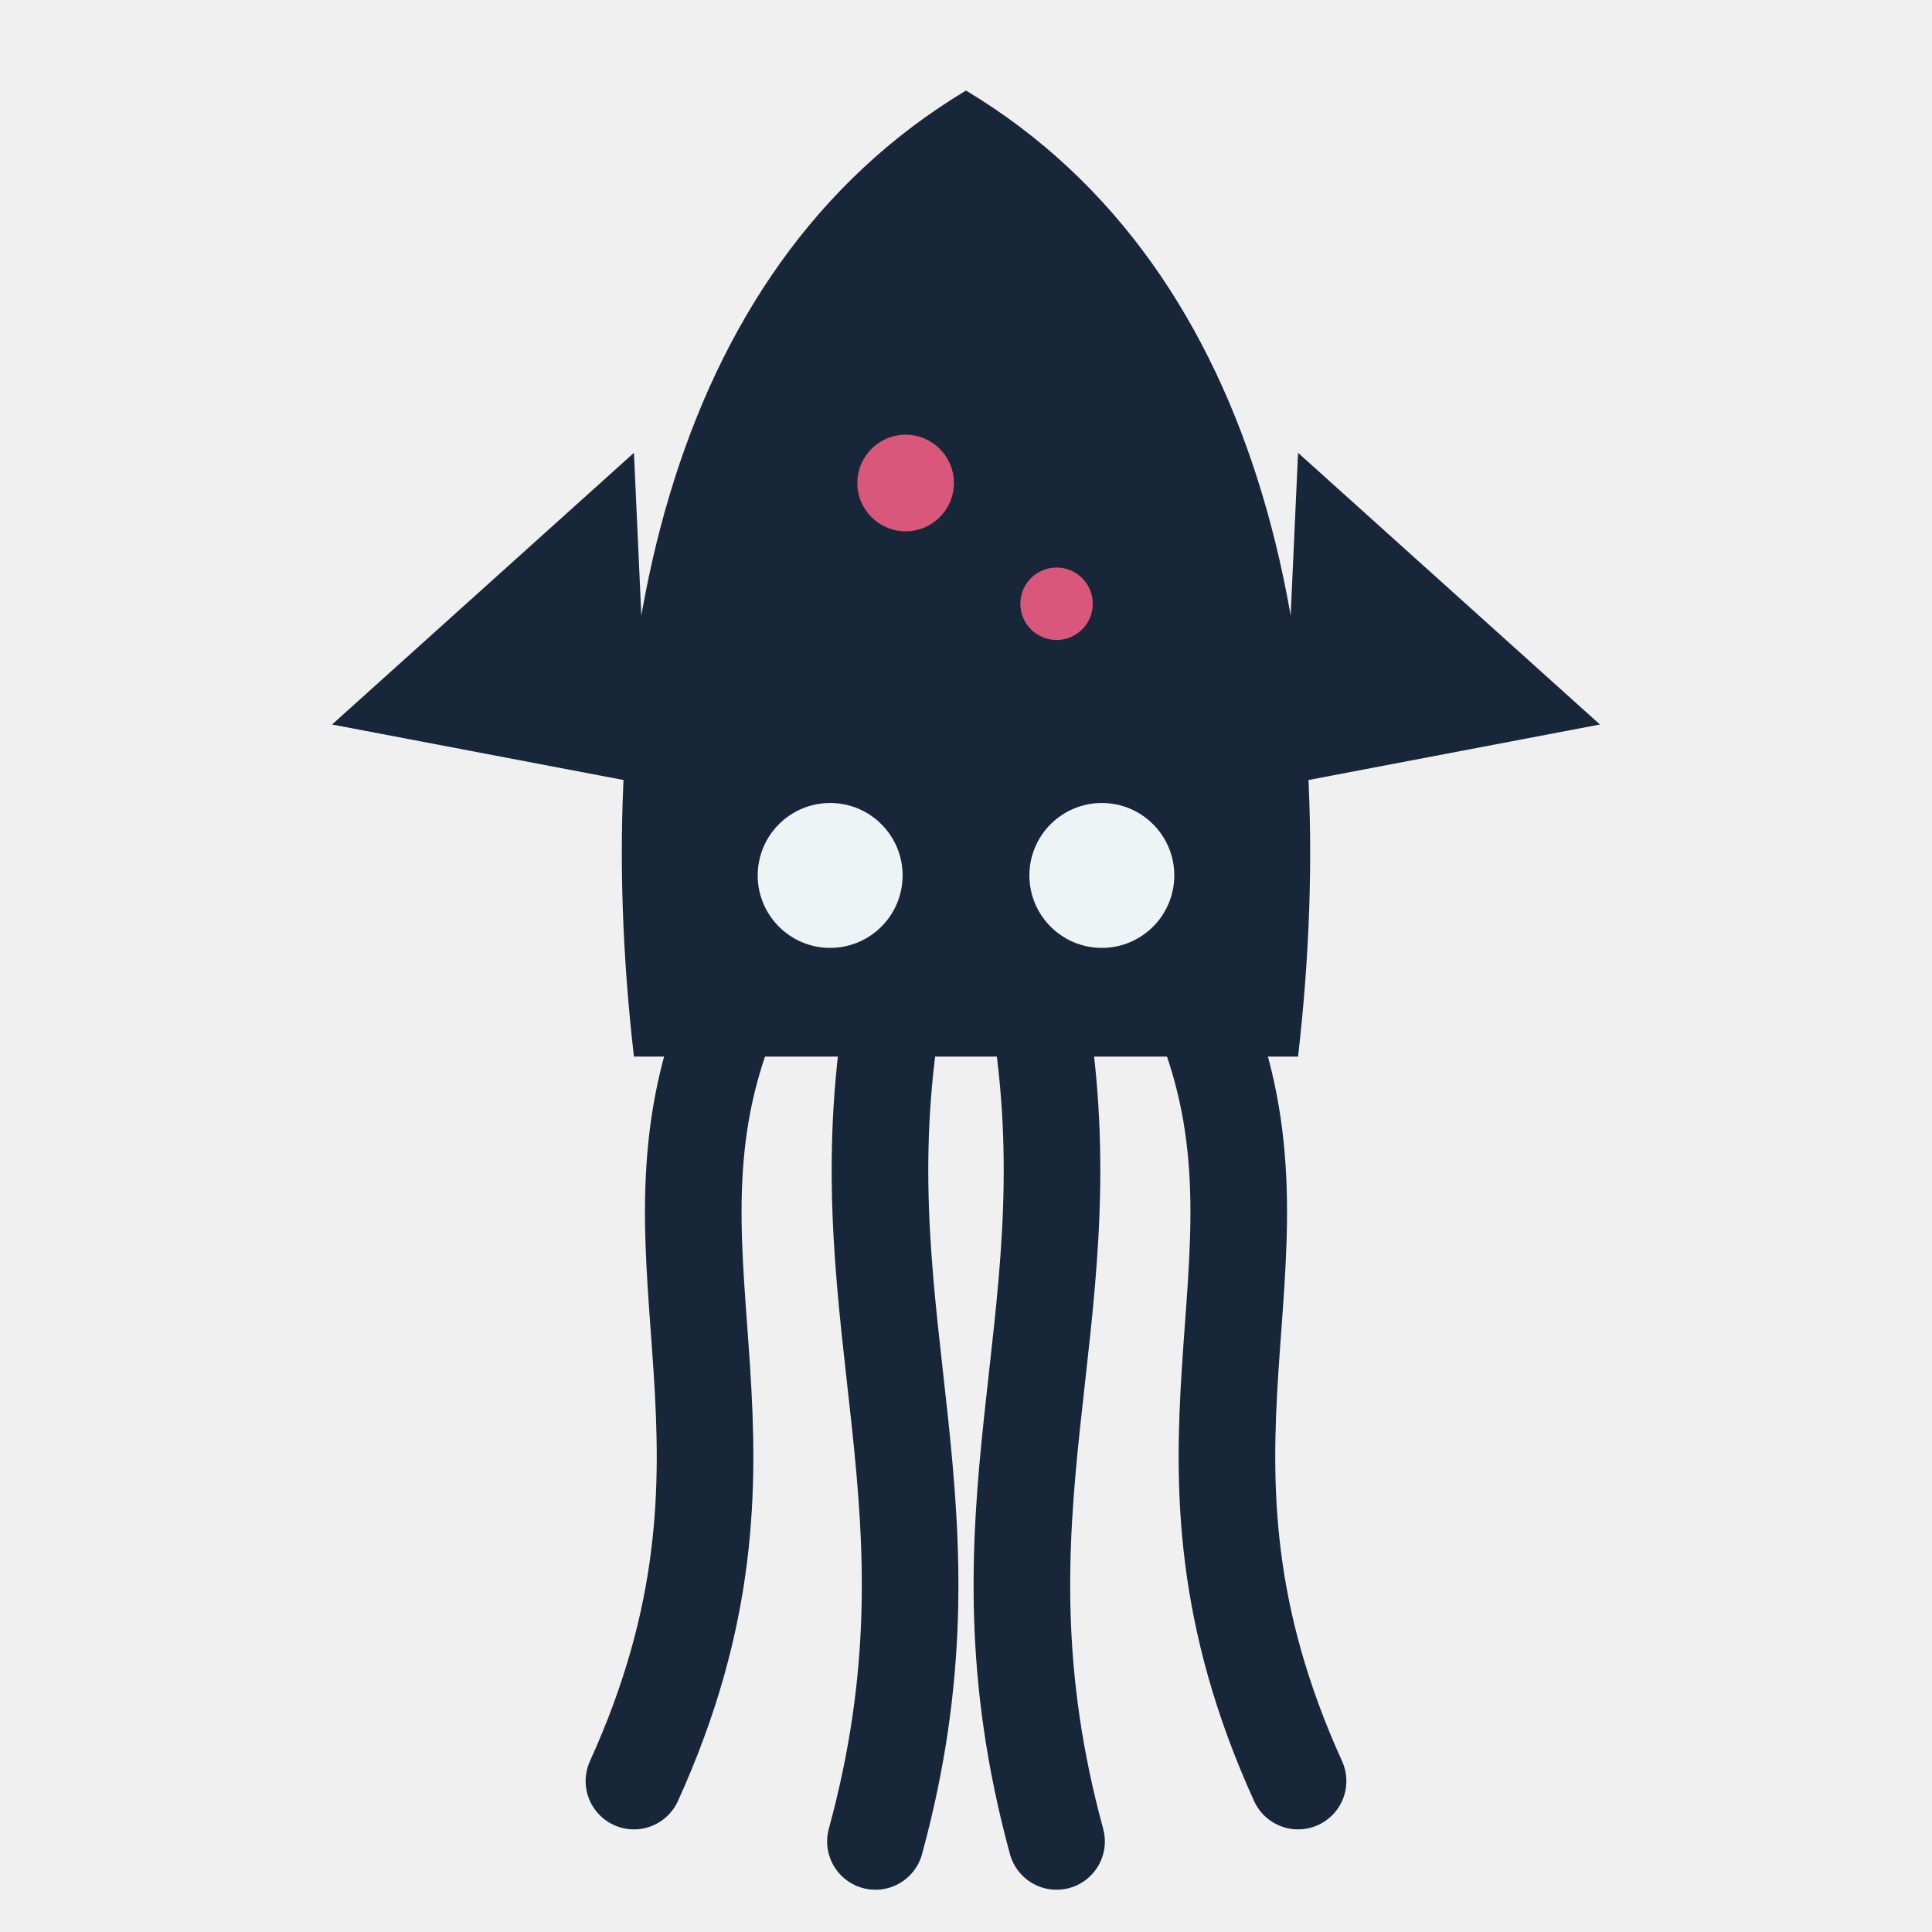
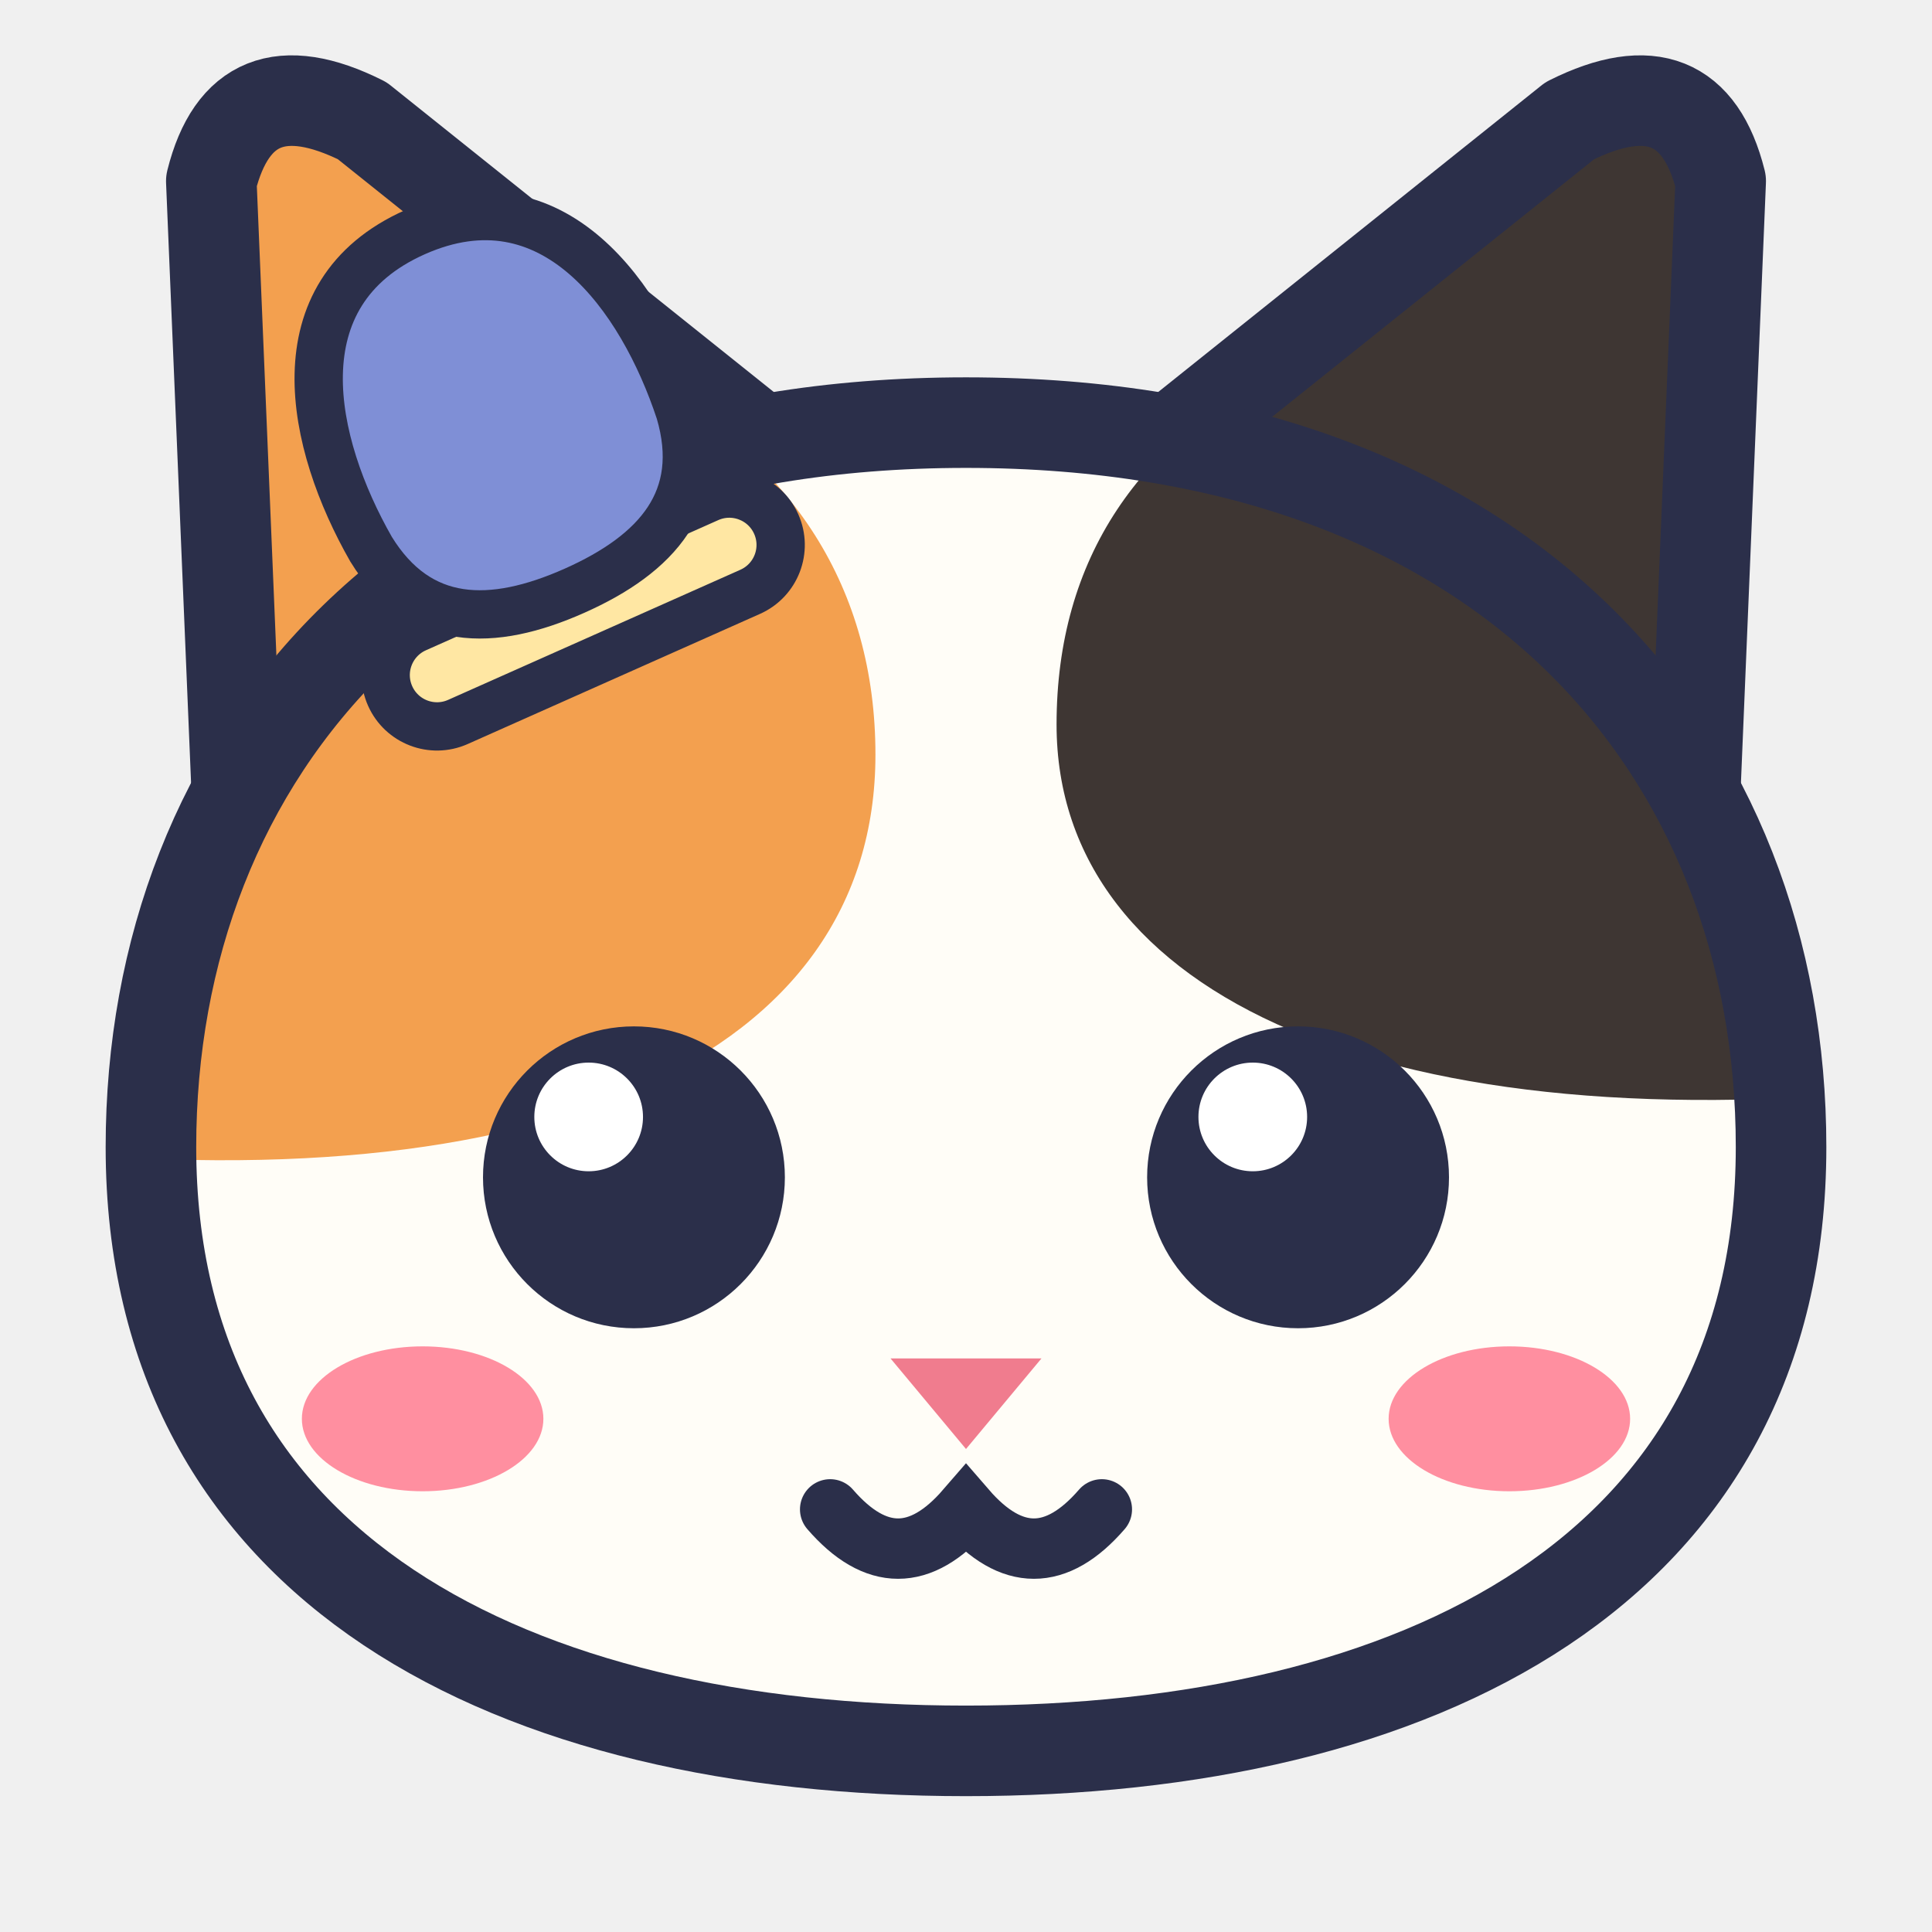
<svg xmlns="http://www.w3.org/2000/svg" viewBox="0 0 64 64">
-   <g fill="#18263A">
-     <path d="M21 15 L11 24 L21.5 26 Z" />
-     <path d="M43 15 L53 24 L42.5 26 Z" />
-     <path d="M32 3 C42 9 44.5 22 43 35 L21 35 C19.5 22 22 9 32 3 Z" />
+   <defs>
+     <clipPath id="h">
+       <path d="M32 14 C50 14 59 25 59 38 C59 52 47 58 32 58 C17 58 5 52 5 38 C5 25 14 14 32 14 Z" />
+     </clipPath>
+   </defs>
+   <g stroke="#2B2F4A" stroke-width="3" stroke-linejoin="round">
+     <path d="M8 30 L7 6 Q8 2 12 4 L27 16 Z" fill="#F3A04F" />
+     <path d="M56 30 L57 6 Q56 2 52 4 L37 16 Z" fill="#3E3633" />
  </g>
-   <g fill="none" stroke="#18263A" stroke-width="3.2" stroke-linecap="round">
-     <path d="M24 34 C21 42 26 48 21 59" />
-     <path d="M29.5 34 C28 44 32 50 29 61" />
-     <path d="M34.5 34 C36 44 32 50 35 61" />
-     <path d="M40 34 C43 42 38 48 43 59" />
+   <path d="M32 14 C50 14 59 25 59 38 C59 52 47 58 32 58 C17 58 5 52 5 38 C5 25 14 14 32 14 Z" fill="#FFFDF7" />
+   <g clip-path="url(#h)">
+     <path d="M0 10 C18 8 29 14 29 25 C29 35 18 40 0 38 Z" fill="#F3A04F" />
+     <path d="M64 10 C46 8 35 13 35 24 C35 33 46 38 64 36 Z" fill="#3E3633" />
  </g>
-   <circle cx="27.5" cy="29" r="2.4" fill="#EEF3F5" />
-   <circle cx="36.5" cy="29" r="2.4" fill="#EEF3F5" />
-   <circle cx="30" cy="16" r="1.6" fill="#D8577A" />
-   <circle cx="35" cy="20" r="1.2" fill="#D8577A" />
+   <path d="M32 14 C50 14 59 25 59 38 C59 52 47 58 32 58 C17 58 5 52 5 38 C5 25 14 14 32 14 Z" fill="none" stroke="#2B2F4A" stroke-width="3" />
+   <circle cx="21" cy="39" r="5" fill="#2B2F4A" />
+   <circle cx="43" cy="39" r="5" fill="#2B2F4A" />
+   <circle cx="19.5" cy="37" r="1.8" fill="#fff" />
+   <circle cx="41.5" cy="37" r="1.8" fill="#fff" />
+   <ellipse cx="14" cy="47" rx="4" ry="2.4" fill="#FF8FA0" />
+   <ellipse cx="50" cy="47" rx="4" ry="2.4" fill="#FF8FA0" />
+   <path d="M29.5 45 h5 l-2.5 3 Z" fill="#F07C8E" />
+   <path d="M27.5 50 q2.25 2.6 4.5 0 q2.25 2.6 4.5 0" fill="none" stroke="#2B2F4A" stroke-width="2" stroke-linecap="round" />
+   <g transform="translate(17 15) rotate(-24)">
+     <rect x="-7" y="4" width="14" height="3.4" rx="1.7" fill="#FFE7A3" stroke="#2B2F4A" stroke-width="1.6" />
+     <path d="M0 -8 C5 -8 6 -3 5.6 1 C5.2 4 3 5 0 5 C-3 5 -5.2 4 -5.6 1 C-6 -3 -5 -8 0 -8 Z" fill="#7F8FD6" stroke="#2B2F4A" stroke-width="1.6" />
+   </g>
</svg>
